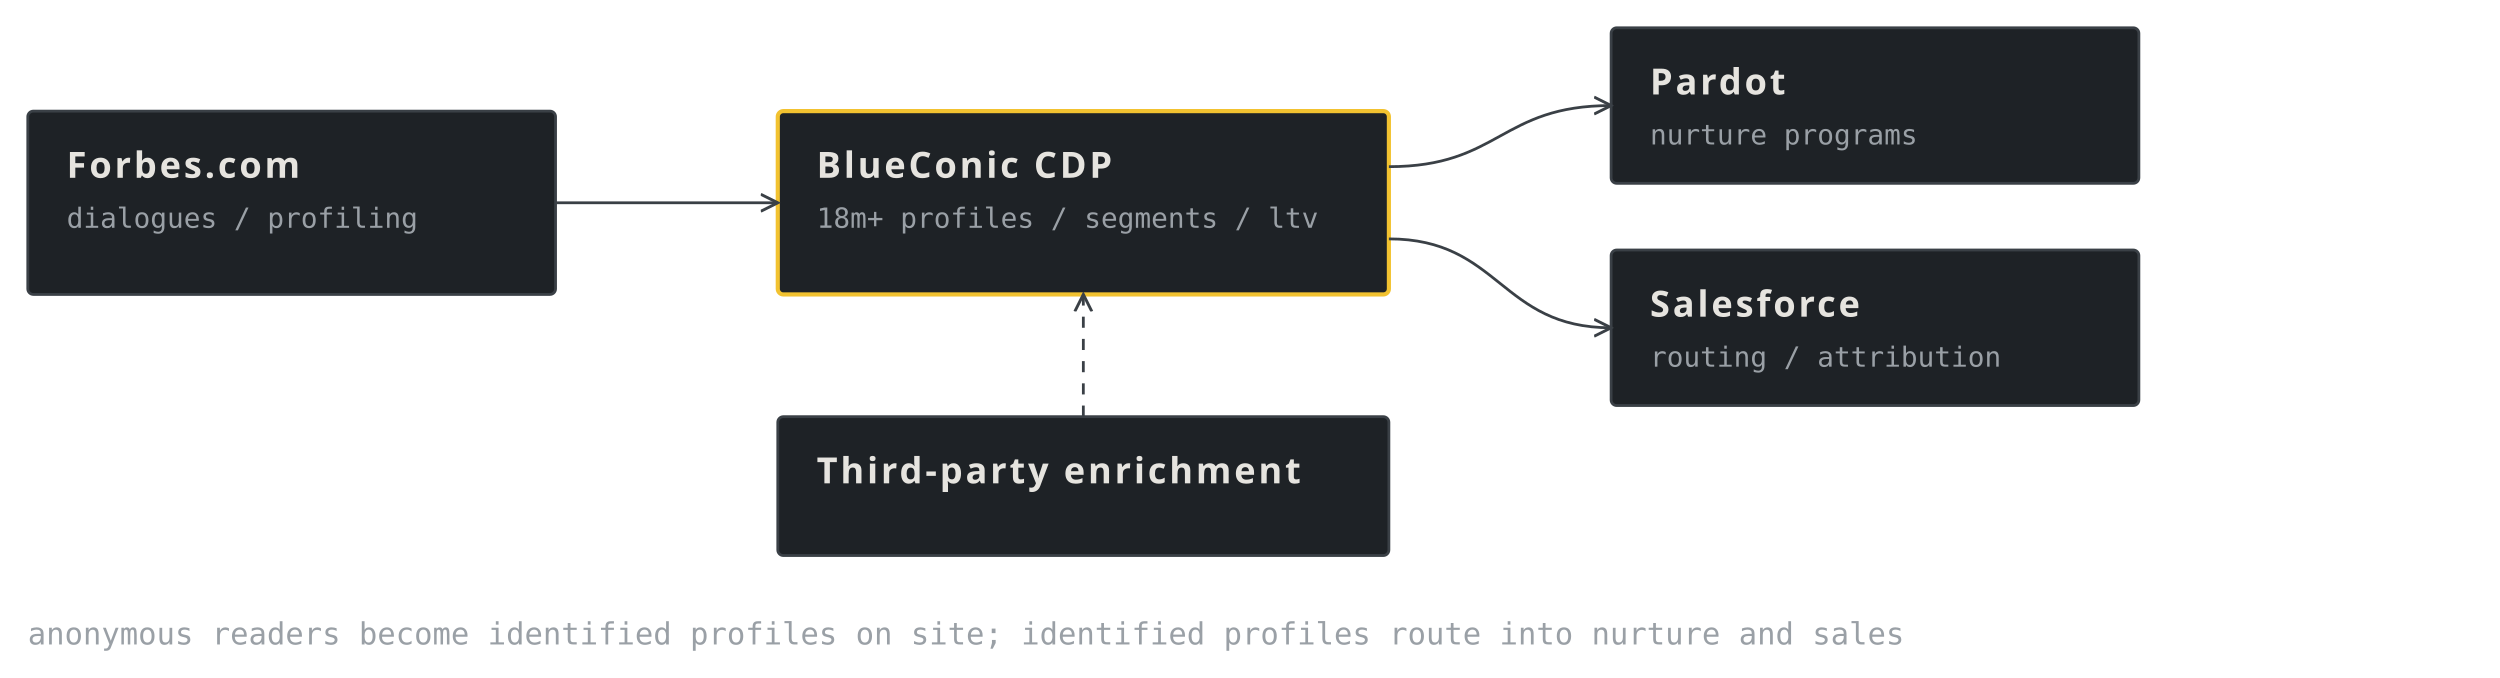
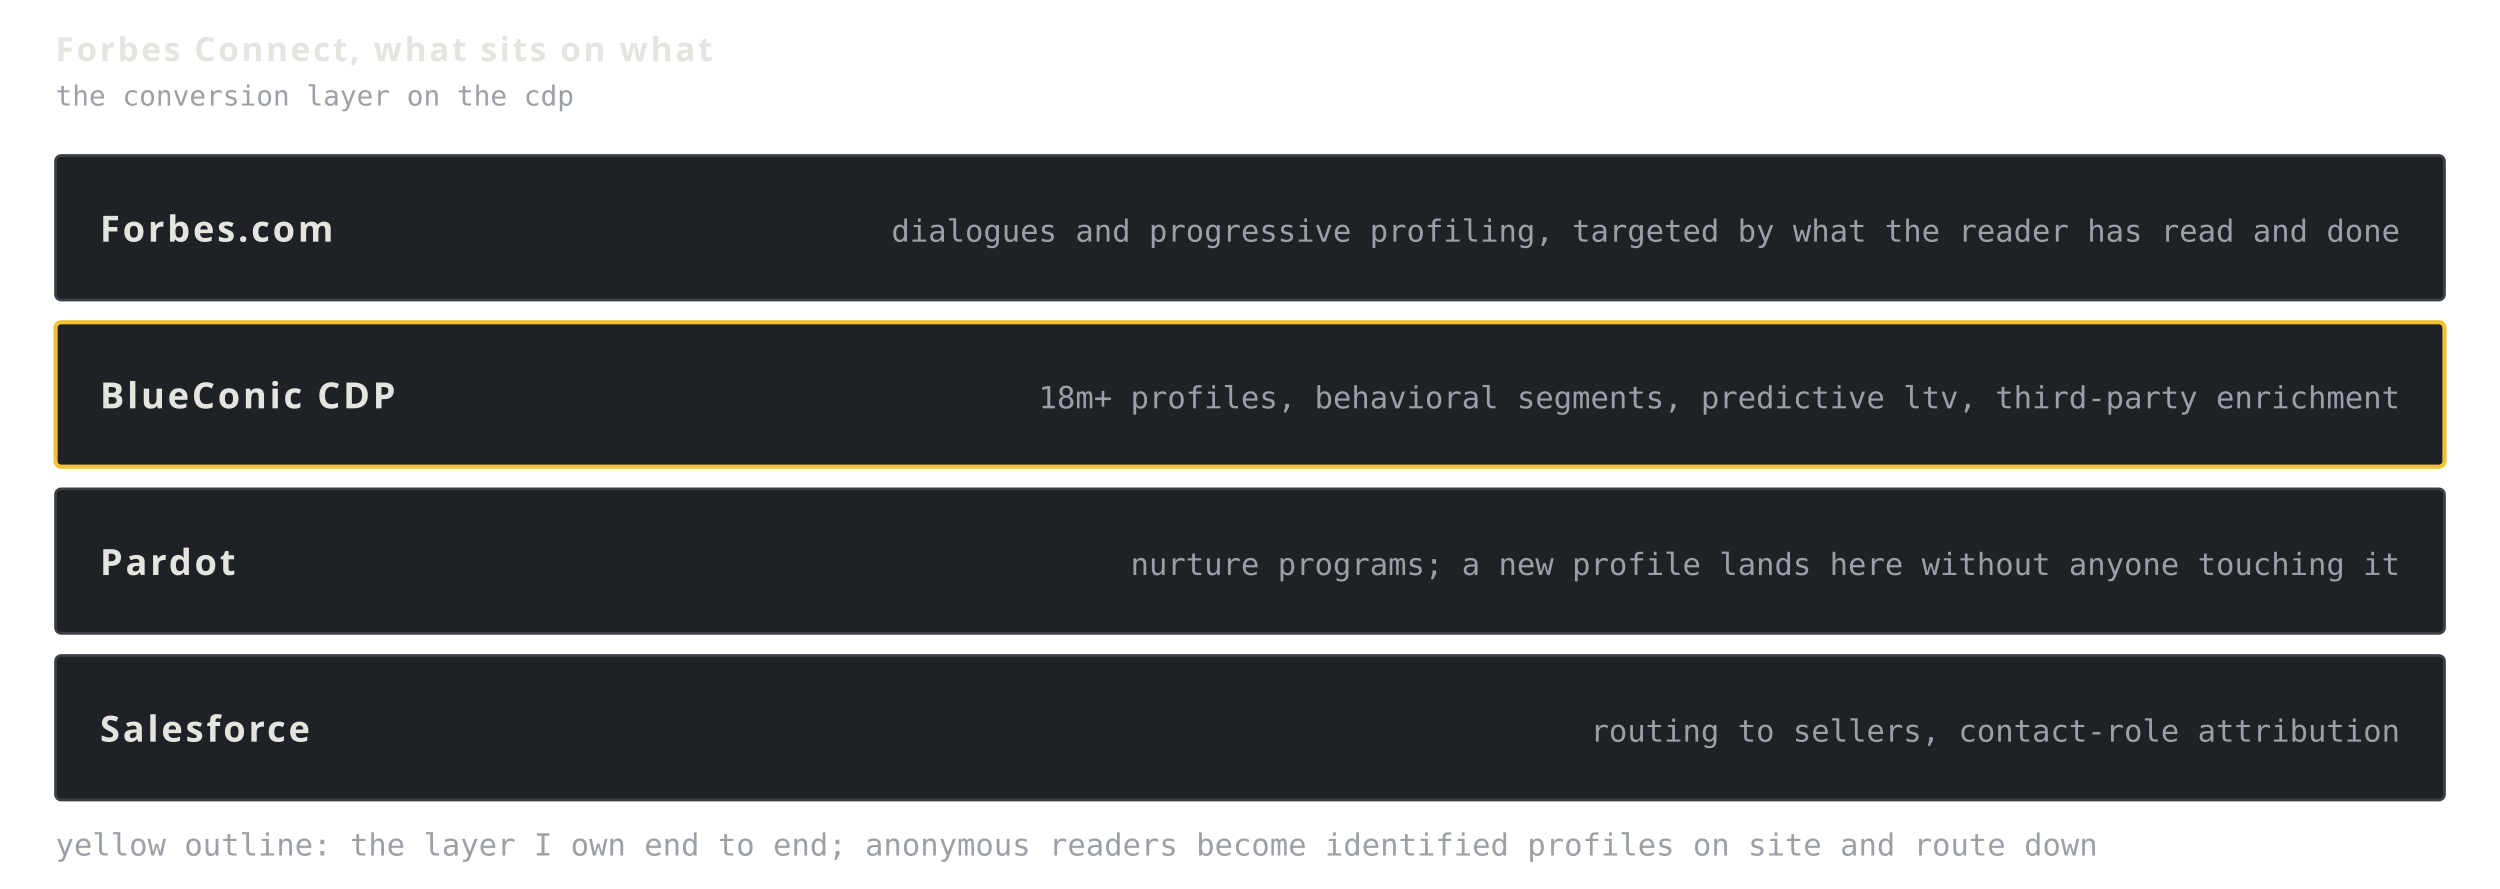
- <svg xmlns="http://www.w3.org/2000/svg" viewBox="0 0 900 244" role="img" aria-label="Forbes Connect architecture: the site's dialogues and progressive profiling feed the BlueConic CDP, enriched by third-party data, which routes profiles into Pardot for nurture and Salesforce for routing and attribution.">
+ <svg xmlns="http://www.w3.org/2000/svg" viewBox="0 0 900 320" role="img" aria-label="Forbes Connect as layers: the site's dialogues and progressive profiling on top, the BlueConic CDP beneath with 18 million plus profiles, then Pardot for nurture and Salesforce for routing and attribution.">
  <defs>
    <marker id="ar-connect-cdp" viewBox="0 0 8 8" refX="7" refY="4" markerWidth="7" markerHeight="7" orient="auto-start-reverse">
      <path d="M0,0.5 L7,4 L0,7.5" fill="none" stroke="#3A4046" stroke-width="1.2" />
    </marker>
  </defs>
-   <rect x="10" y="40" width="190" height="66" rx="2" fill="#1E2226" stroke="#3A4046" stroke-width="1" />
-   <text x="24" y="64" style="font:600 13px 'Barlow Condensed',sans-serif;letter-spacing:.08em;text-transform:uppercase" fill="#E6E4DF">Forbes.com</text>
-   <text x="24" y="82" style="font:400 10px 'IBM Plex Mono',monospace" fill="#9AA0A6">dialogues / profiling</text>
-   <rect x="280" y="40" width="220" height="66" rx="2" fill="#1E2226" stroke="#F2C230" stroke-width="1.5" />
-   <text x="294" y="64" style="font:600 13px 'Barlow Condensed',sans-serif;letter-spacing:.08em;text-transform:uppercase" fill="#E6E4DF">BlueConic CDP</text>
-   <text x="294" y="82" style="font:400 10px 'IBM Plex Mono',monospace" fill="#9AA0A6">18m+ profiles / segments / ltv</text>
-   <rect x="280" y="150" width="220" height="50" rx="2" fill="#1E2226" stroke="#3A4046" stroke-width="1" />
-   <text x="294" y="174" style="font:600 13px 'Barlow Condensed',sans-serif;letter-spacing:.08em;text-transform:uppercase" fill="#E6E4DF">Third-party enrichment</text>
-   <rect x="580" y="10" width="190" height="56" rx="2" fill="#1E2226" stroke="#3A4046" stroke-width="1" />
-   <text x="594" y="34" style="font:600 13px 'Barlow Condensed',sans-serif;letter-spacing:.08em;text-transform:uppercase" fill="#E6E4DF">Pardot</text>
-   <text x="594" y="52" style="font:400 10px 'IBM Plex Mono',monospace" fill="#9AA0A6">nurture programs</text>
-   <rect x="580" y="90" width="190" height="56" rx="2" fill="#1E2226" stroke="#3A4046" stroke-width="1" />
-   <text x="594" y="114" style="font:600 13px 'Barlow Condensed',sans-serif;letter-spacing:.08em;text-transform:uppercase" fill="#E6E4DF">Salesforce</text>
-   <text x="594" y="132" style="font:400 10px 'IBM Plex Mono',monospace" fill="#9AA0A6">routing / attribution</text>
-   <path d="M200,73 L280,73" fill="none" stroke="#3A4046" stroke-width="1" marker-end="url(#ar-connect-cdp)" />
-   <path d="M390,150 L390,106" fill="none" stroke="#3A4046" stroke-width="1" stroke-dasharray="4 4" marker-end="url(#ar-connect-cdp)" />
-   <path d="M500,60 C540.0,60 540.0,38 580,38" fill="none" stroke="#3A4046" stroke-width="1" marker-end="url(#ar-connect-cdp)" />
-   <path d="M500,86 C540.0,86 540.0,118 580,118" fill="none" stroke="#3A4046" stroke-width="1" marker-end="url(#ar-connect-cdp)" />
-   <text x="10" y="232" style="font:400 11px 'IBM Plex Mono',monospace" fill="#9AA0A6">anonymous readers become identified profiles on site; identified profiles route into nurture and sales</text>
+   <text x="20" y="22" style="font:600 12px 'Barlow Condensed',sans-serif;letter-spacing:.08em;text-transform:uppercase" fill="#E6E4DF">Forbes Connect, what sits on what</text>
+   <text x="20" y="38" style="font:400 10px 'IBM Plex Mono',monospace" fill="#9AA0A6">the conversion layer on the cdp</text>
+   <rect x="20" y="56" width="860" height="52" rx="2" fill="#1E2226" stroke="#3A4046" stroke-width="1" />
+   <text x="36" y="87" style="font:600 13px 'Barlow Condensed',sans-serif;letter-spacing:.08em;text-transform:uppercase" fill="#E6E4DF">Forbes.com</text>
+   <text x="864" y="87" text-anchor="end" style="font:400 11px 'IBM Plex Mono',monospace" fill="#9AA0A6">dialogues and progressive profiling, targeted by what the reader has read and done</text>
+   <rect x="20" y="116" width="860" height="52" rx="2" fill="#1E2226" stroke="#F2C230" stroke-width="1.5" />
+   <text x="36" y="147" style="font:600 13px 'Barlow Condensed',sans-serif;letter-spacing:.08em;text-transform:uppercase" fill="#E6E4DF">BlueConic CDP</text>
+   <text x="864" y="147" text-anchor="end" style="font:400 11px 'IBM Plex Mono',monospace" fill="#9AA0A6">18m+ profiles, behavioral segments, predictive ltv, third-party enrichment</text>
+   <rect x="20" y="176" width="860" height="52" rx="2" fill="#1E2226" stroke="#3A4046" stroke-width="1" />
+   <text x="36" y="207" style="font:600 13px 'Barlow Condensed',sans-serif;letter-spacing:.08em;text-transform:uppercase" fill="#E6E4DF">Pardot</text>
+   <text x="864" y="207" text-anchor="end" style="font:400 11px 'IBM Plex Mono',monospace" fill="#9AA0A6">nurture programs; a new profile lands here without anyone touching it</text>
+   <rect x="20" y="236" width="860" height="52" rx="2" fill="#1E2226" stroke="#3A4046" stroke-width="1" />
+   <text x="36" y="267" style="font:600 13px 'Barlow Condensed',sans-serif;letter-spacing:.08em;text-transform:uppercase" fill="#E6E4DF">Salesforce</text>
+   <text x="864" y="267" text-anchor="end" style="font:400 11px 'IBM Plex Mono',monospace" fill="#9AA0A6">routing to sellers, contact-role attribution</text>
+   <text x="20" y="308" style="font:400 11px 'IBM Plex Mono',monospace" fill="#9AA0A6">yellow outline: the layer I own end to end; anonymous readers become identified profiles on site and route down</text>
</svg>
